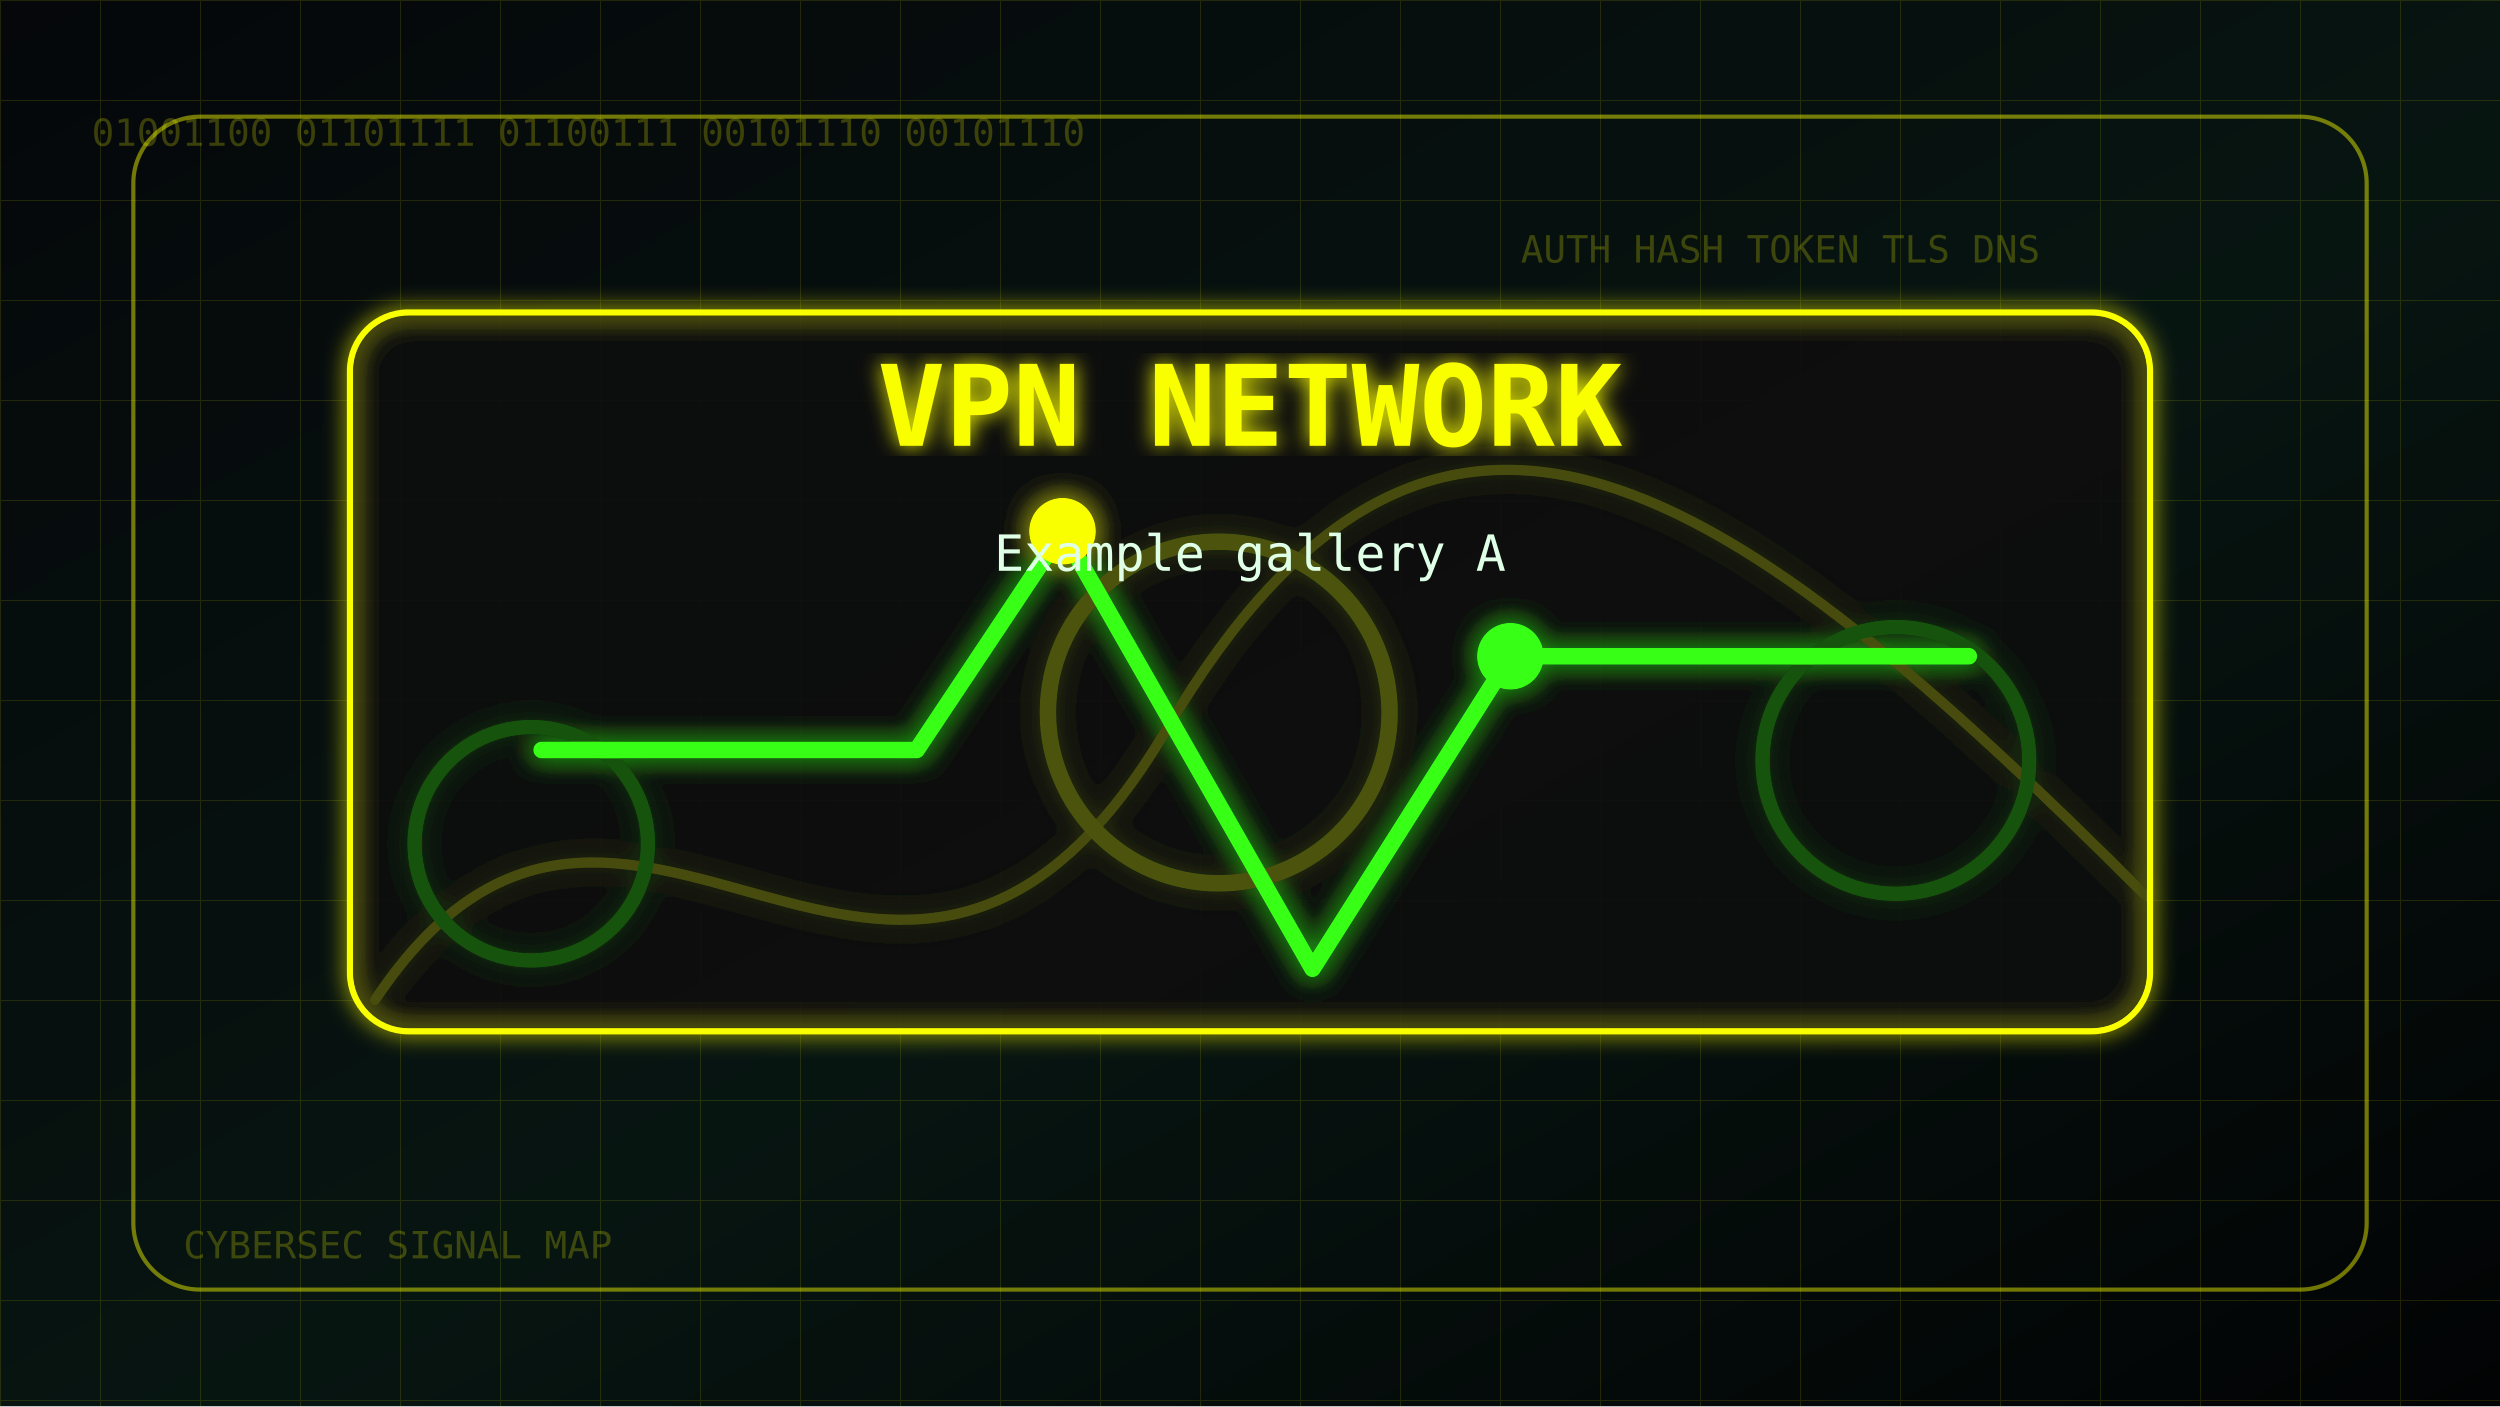
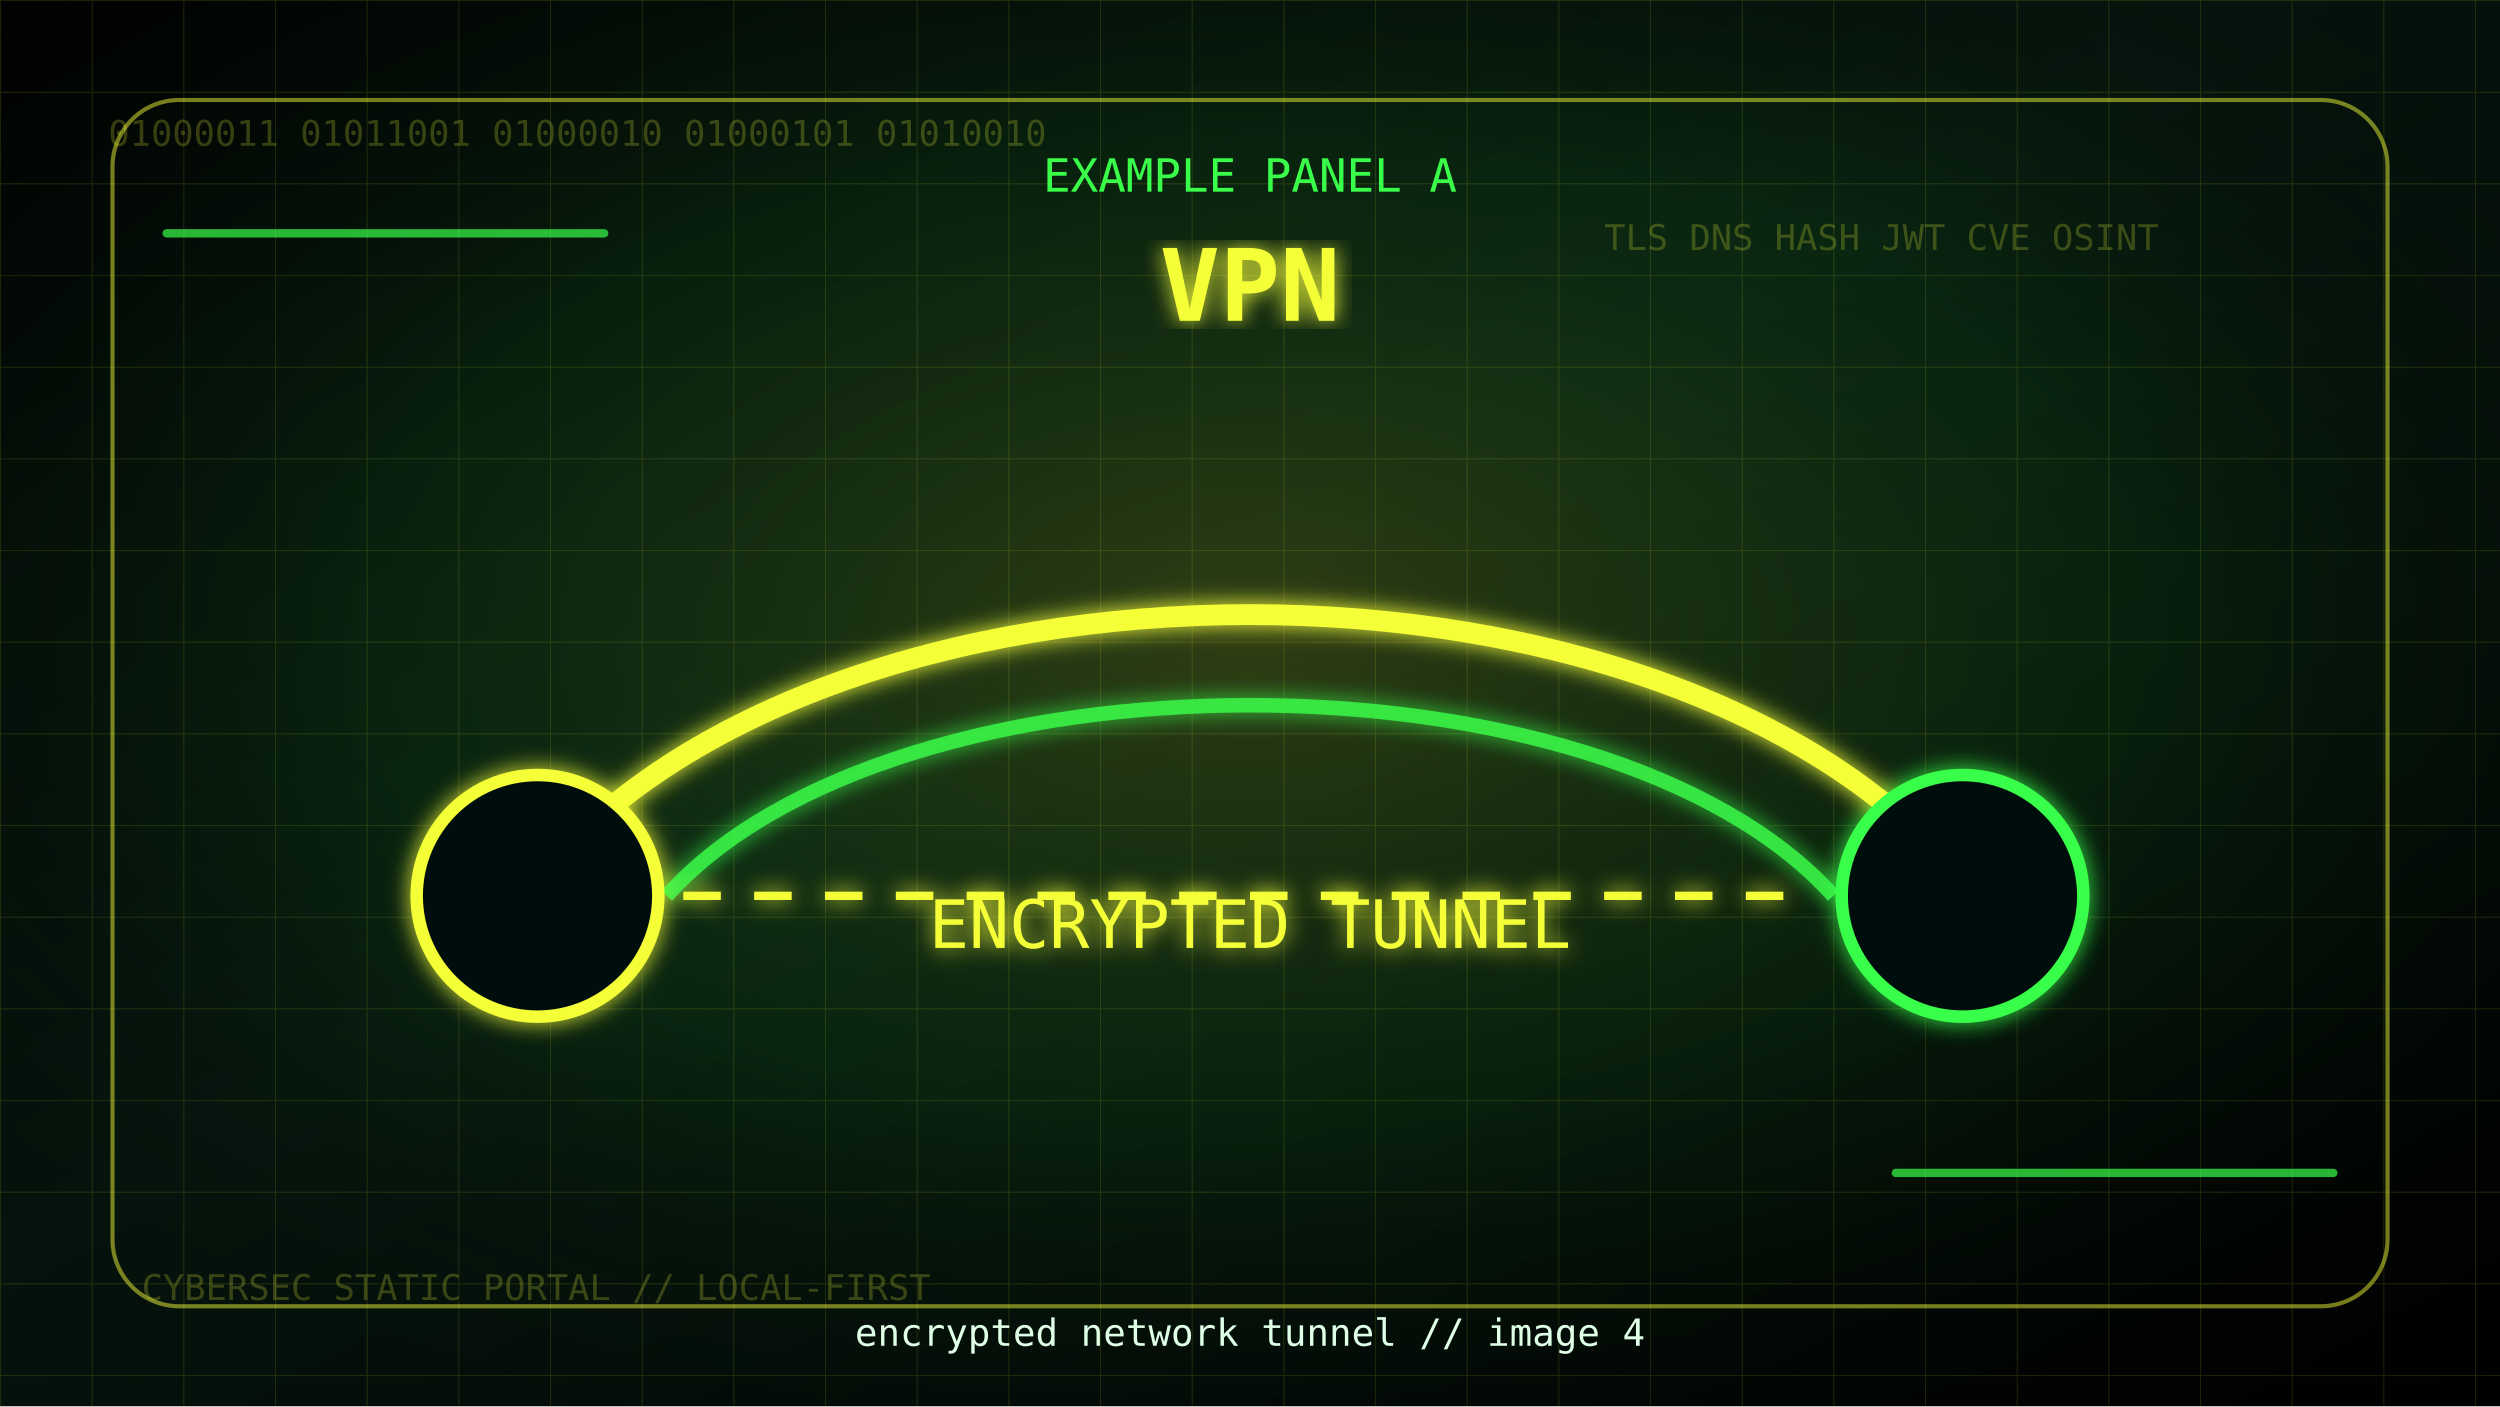
- <svg xmlns="http://www.w3.org/2000/svg" viewBox="0 0 1200 675" role="img" aria-label="VPN network">
+ <svg xmlns="http://www.w3.org/2000/svg" viewBox="0 0 1200 675" role="img" aria-label="VPN EXAMPLE PANEL A">
  <defs>
    <linearGradient id="bg" x1="0" y1="0" x2="1" y2="1">
-       <stop offset="0" stop-color="#05070a" />
-       <stop offset="0.55" stop-color="#071511" />
-       <stop offset="1" stop-color="#020304" />
+       <stop offset="0" stop-color="#010302" />
+       <stop offset="0.45" stop-color="#05130c" />
+       <stop offset="1" stop-color="#000" />
    </linearGradient>
+     <radialGradient id="pulse" cx="50%" cy="45%" r="65%">
+       <stop offset="0" stop-color="#f5ff39" stop-opacity="0.18" />
+       <stop offset="0.55" stop-color="#39ff4a" stop-opacity="0.08" />
+       <stop offset="1" stop-color="#000" stop-opacity="0" />
+     </radialGradient>
    <filter id="glow">
      <feGaussianBlur stdDeviation="5" result="blur" />
      <feMerge>
        <feMergeNode in="blur" />
        <feMergeNode in="SourceGraphic" />
      </feMerge>
    </filter>
-     <pattern id="grid" width="48" height="48" patternUnits="userSpaceOnUse">
-       <path d="M48 0H0v48" fill="none" stroke="#faff00" stroke-opacity="0.12" />
+     <pattern id="grid" width="44" height="44" patternUnits="userSpaceOnUse">
+       <path d="M44 0H0v44" fill="none" stroke="#f5ff39" stroke-opacity="0.12" />
    </pattern>
  </defs>
  <rect width="1200" height="675" fill="url(#bg)" />
  <rect width="1200" height="675" fill="url(#grid)" />
-   <g opacity="0.22" font-family="monospace" font-size="18" fill="#faff00">
-     <text x="44" y="70">01001100 01101111 01100111 00101110 00101110</text>
-     <text x="730" y="126">AUTH HASH TOKEN TLS DNS</text>
-     <text x="88" y="604">CYBERSEC SIGNAL MAP</text>
+   <rect width="1200" height="675" fill="url(#pulse)" />
+   <g opacity="0.22" font-family="JetBrains Mono, monospace" font-size="17" fill="#f5ff39">
+     <text x="52" y="70">01000011 01011001 01000010 01000101 01010010</text>
+     <text x="770" y="120">TLS DNS HASH JWT CVE OSINT</text>
+     <text x="68" y="624">CYBERSEC STATIC PORTAL // LOCAL-FIRST</text>
  </g>
  <g filter="url(#glow)">
-     <path d="M180 480 C300 300 430 570 560 350 S830 230 1030 430" fill="none" stroke="#faff00" stroke-width="5" stroke-linecap="round" opacity="0.9" />
-     <circle cx="255" cy="405" r="56" fill="none" stroke="#39ff14" stroke-width="7" />
-     <circle cx="585" cy="342" r="82" fill="none" stroke="#faff00" stroke-width="8" />
-     <circle cx="910" cy="365" r="64" fill="none" stroke="#39ff14" stroke-width="7" />
-     <rect x="168" y="150" width="864" height="345" rx="28" fill="#07100d" fill-opacity="0.72" stroke="#faff00" stroke-width="3" />
-     <path d="M260 360h180l70-105 120 210 95-150h220" fill="none" stroke="#39ff14" stroke-width="8" stroke-linecap="round" stroke-linejoin="round" />
-     <circle cx="510" cy="255" r="16" fill="#faff00" />
-     <circle cx="725" cy="315" r="16" fill="#39ff14" />
+     <path d="M252 430c136-180 560-180 696 0" fill="none" stroke="#f5ff39" stroke-width="10" />
+     <path d="M320 430c110-122 450-122 560 0" fill="none" stroke="#39ff4a" stroke-width="7" opacity=".8" />
+     <circle cx="258" cy="430" r="58" fill="#06100b" stroke="#f5ff39" stroke-width="6" />
+     <circle cx="942" cy="430" r="58" fill="#06100b" stroke="#39ff4a" stroke-width="6" />
+     <path d="M328 430h544" stroke="#f5ff39" stroke-width="4" stroke-dasharray="18 16" />
+     <text x="600" y="455" text-anchor="middle" font-family="monospace" font-size="32" fill="#f5ff39">ENCRYPTED TUNNEL</text>
  </g>
-   <text x="600" y="214" text-anchor="middle" font-family="JetBrains Mono, monospace" font-size="54" font-weight="800" fill="#faff00" filter="url(#glow)">VPN NETWORK</text>
-   <text x="600" y="274" text-anchor="middle" font-family="JetBrains Mono, monospace" font-size="24" fill="#dfffe7">Example gallery A</text>
-   <rect x="64" y="56" width="1072" height="563" rx="32" fill="none" stroke="#faff00" stroke-opacity="0.45" stroke-width="2" />
+   <rect x="54" y="48" width="1092" height="579" rx="32" fill="none" stroke="#f5ff39" stroke-opacity="0.48" stroke-width="2" />
+   <path d="M80 112h210M910 563h210" stroke="#39ff4a" stroke-width="4" stroke-linecap="round" opacity="0.7" />
+   <text x="600" y="92" text-anchor="middle" font-family="JetBrains Mono, monospace" font-size="22" fill="#39ff4a">EXAMPLE PANEL A</text>
+   <text x="600" y="646" text-anchor="middle" font-family="JetBrains Mono, monospace" font-size="18" fill="#dfffe7">encrypted network tunnel // image 4</text>
+   <text x="600" y="154" text-anchor="middle" font-family="JetBrains Mono, monospace" font-size="48" font-weight="800" fill="#f5ff39" filter="url(#glow)">VPN</text>
</svg>
